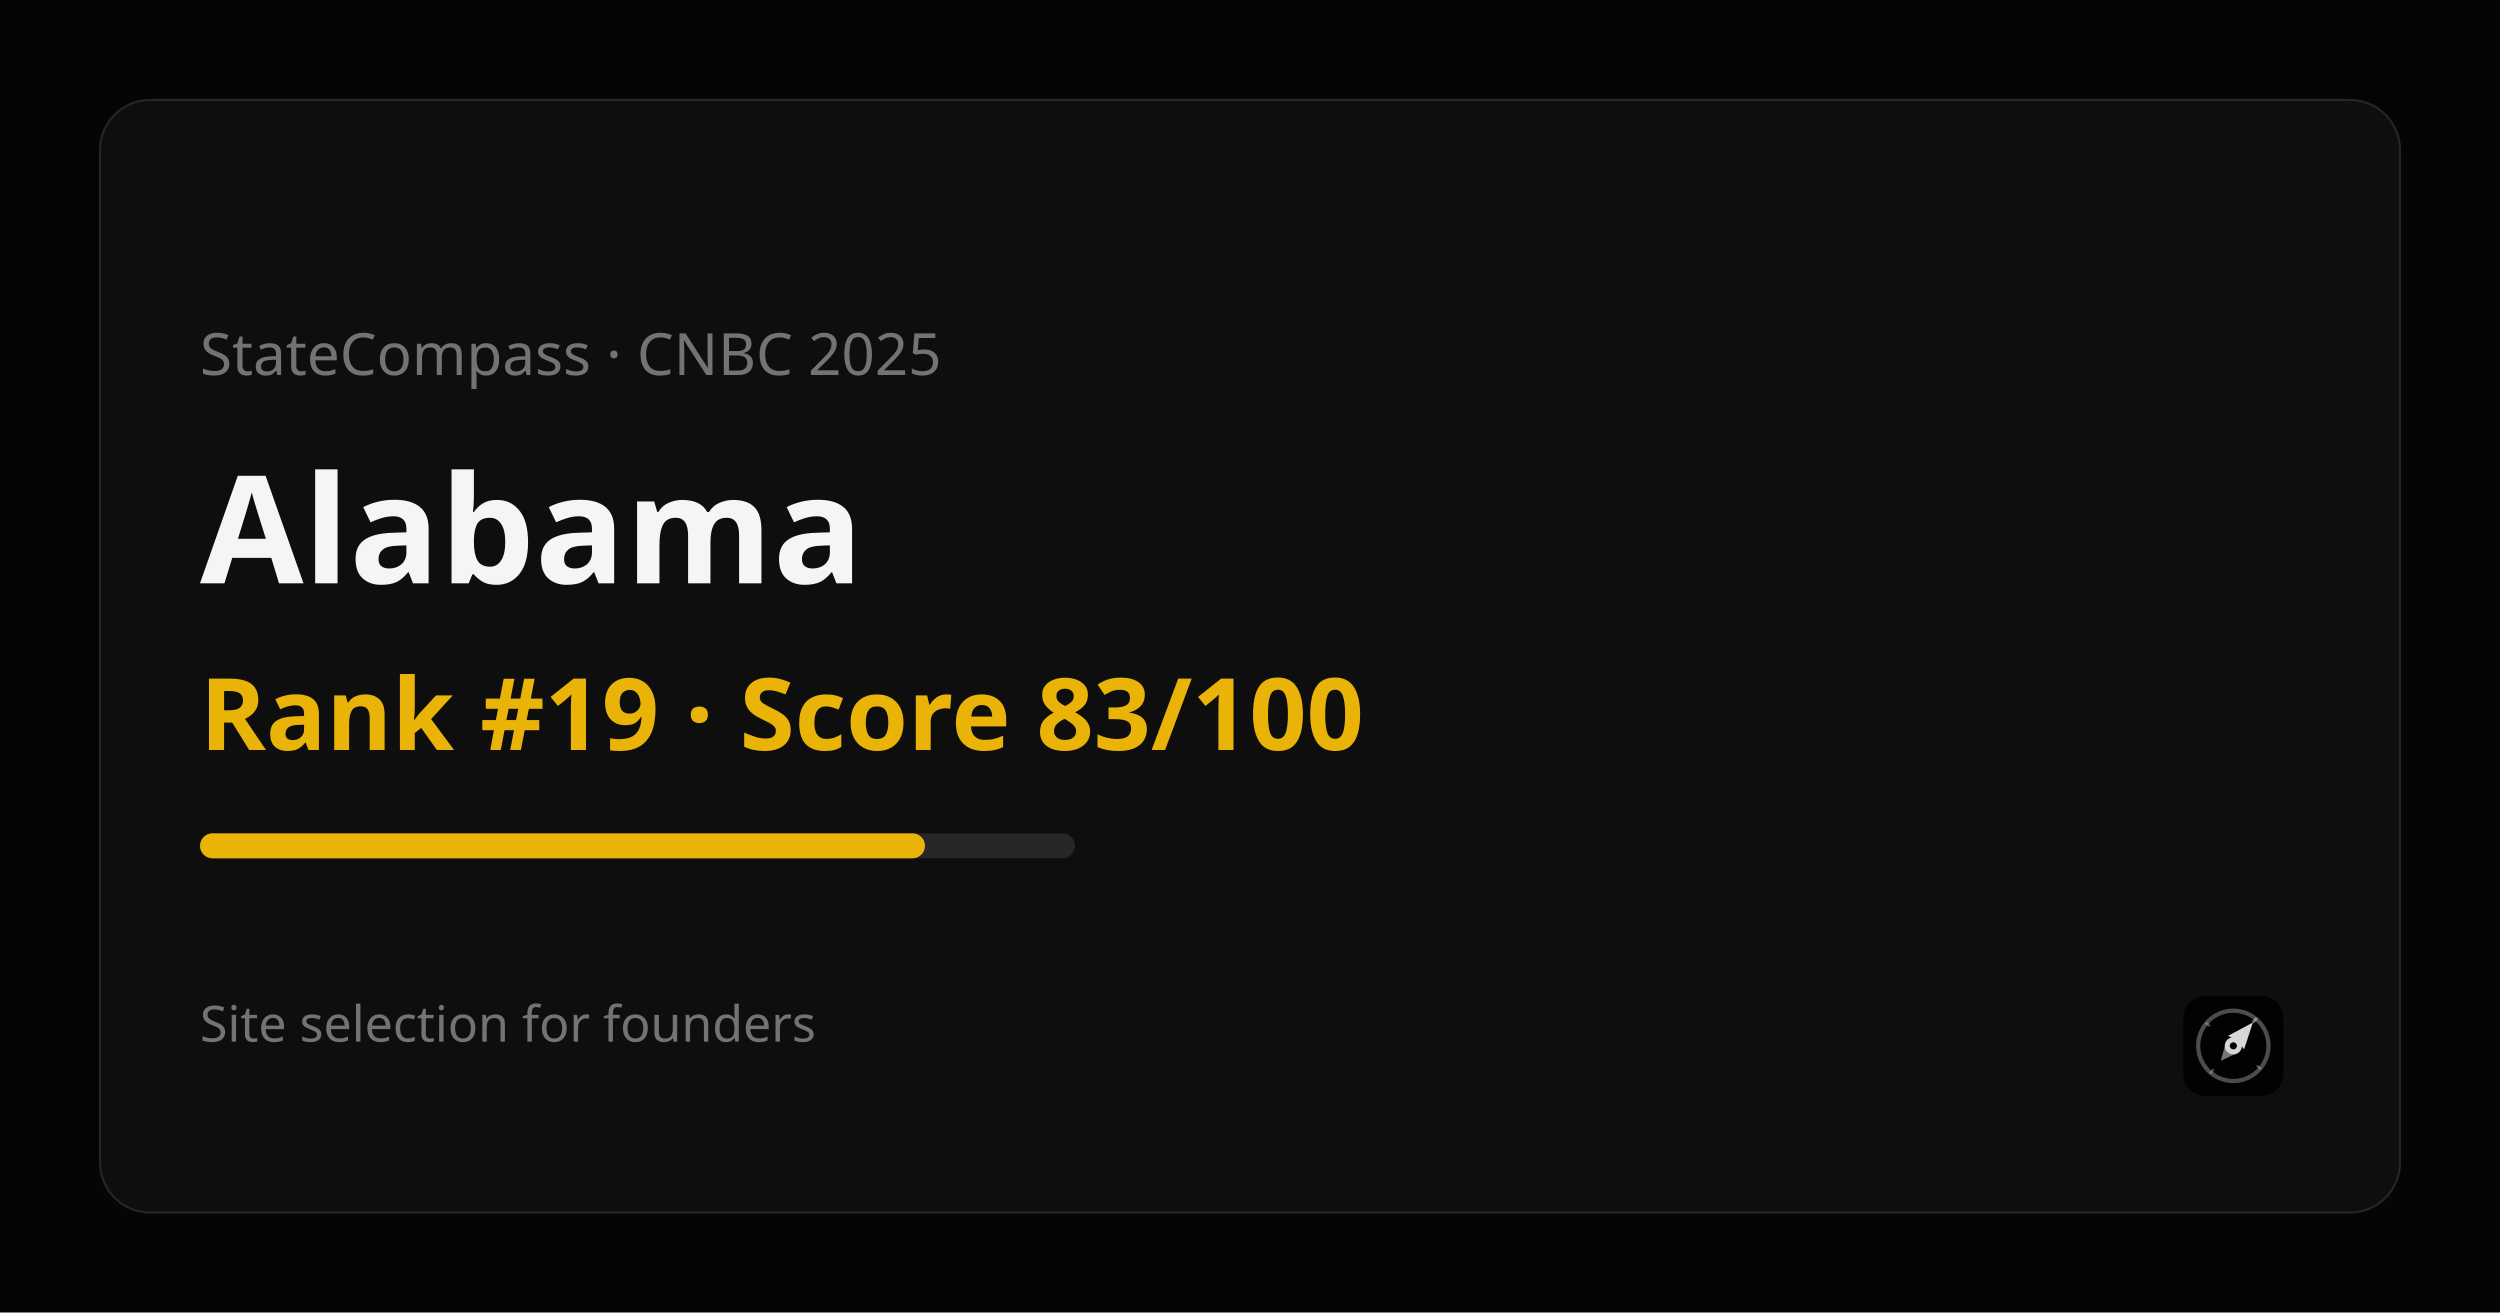
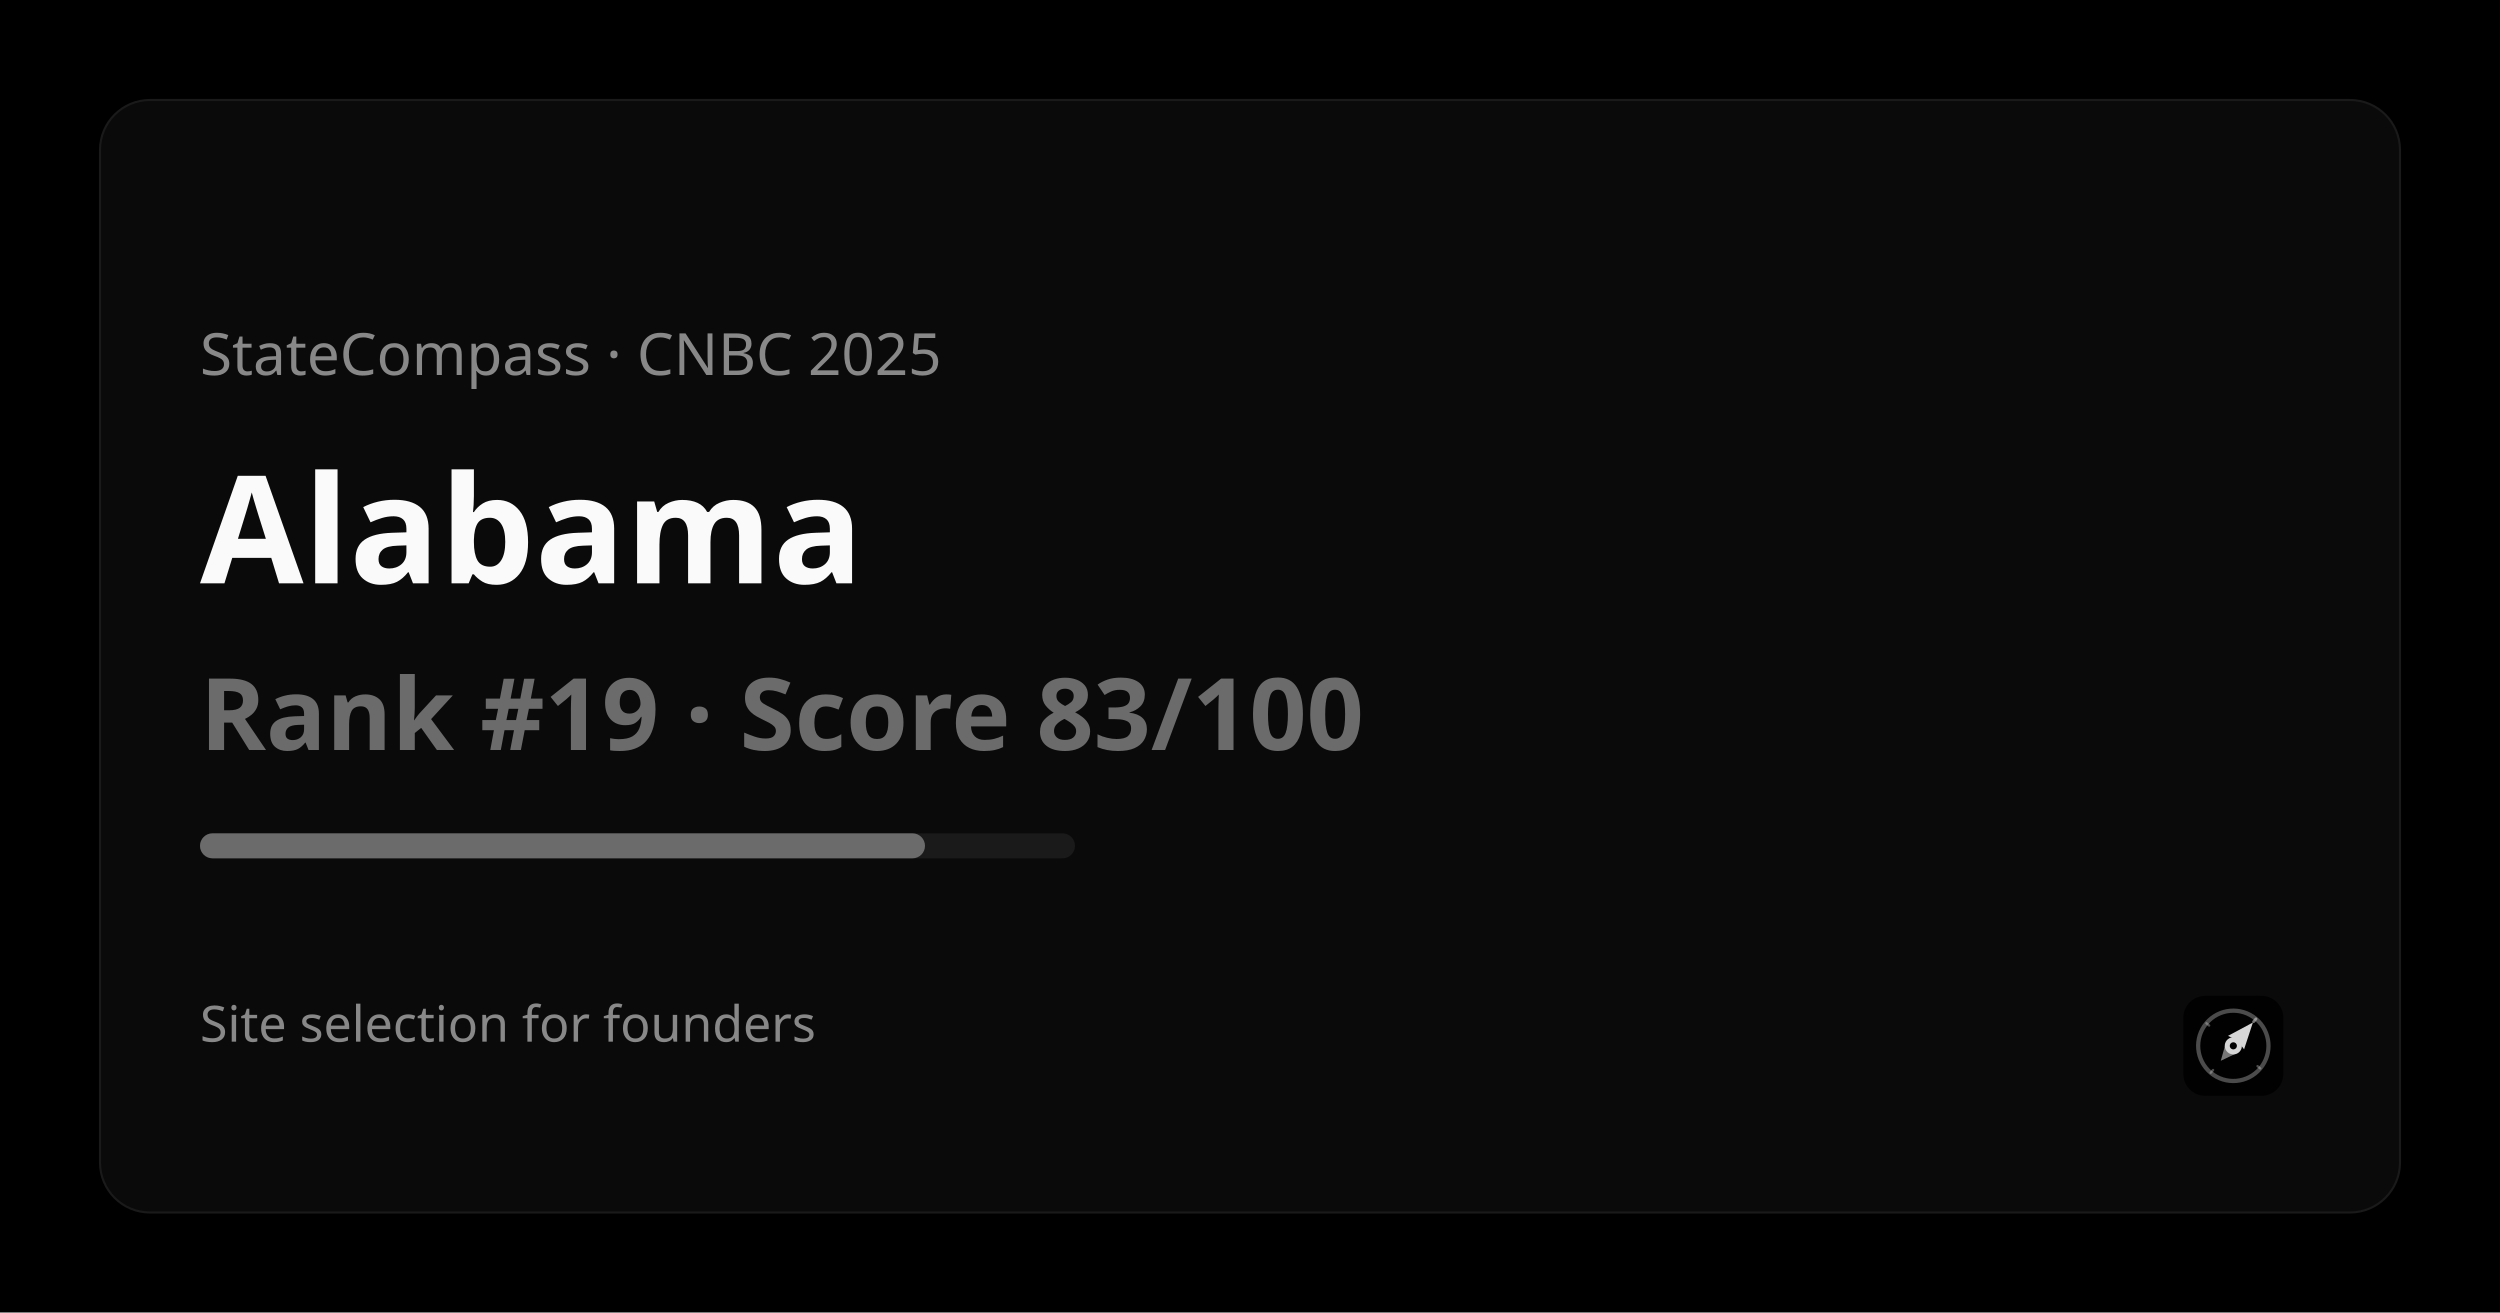
<svg xmlns="http://www.w3.org/2000/svg" width="1200" height="630" viewBox="0 0 1200 630">
-   <rect width="1200" height="630" fill="#050505" />
-   <rect x="48" y="48" width="1104" height="534" rx="24" fill="#0e0e0e" stroke="#262626" />
-   <text x="96" y="180" fill="#737373" font-family="system-ui,sans-serif" font-size="28">StateCompass · CNBC 2025</text>
-   <text x="96" y="280" fill="#f5f5f5" font-family="system-ui,sans-serif" font-size="72" font-weight="700">Alabama</text>
-   <text x="96" y="360" fill="#eab308" font-family="system-ui,sans-serif" font-size="48" font-weight="600">Rank #19 · Score 83/100</text>
-   <rect x="96" y="400" width="420" height="12" rx="6" fill="#262626" />
-   <rect x="96" y="400" width="348" height="12" rx="6" fill="#eab308" />
-   <text x="96" y="500" fill="#737373" font-family="system-ui,sans-serif" font-size="24">Site selection for founders</text>
+   <rect width="1200" height="630" fill="#000000" />
+   <rect x="48" y="48" width="1104" height="534" rx="24" fill="#0a0a0a" stroke="#1a1a1a" />
+   <text x="96" y="180" fill="#888888" font-family="system-ui,sans-serif" font-size="28">StateCompass · CNBC 2025</text>
+   <text x="96" y="280" fill="#fafafa" font-family="system-ui,sans-serif" font-size="72" font-weight="700">Alabama</text>
+   <text x="96" y="360" fill="#6b6b6b" font-family="system-ui,sans-serif" font-size="48" font-weight="600">Rank #19 · Score 83/100</text>
+   <rect x="96" y="400" width="420" height="12" rx="6" fill="#1a1a1a" />
+   <rect x="96" y="400" width="348" height="12" rx="6" fill="#6b6b6b" />
+   <text x="96" y="500" fill="#888888" font-family="system-ui,sans-serif" font-size="24">Site selection for founders</text>
  <g transform="translate(1104, 534)" opacity="0.85">
    <g transform="translate(-56, -56)">
      <rect width="48" height="48" rx="10.5" fill="#000000" />
      <g transform="translate(24.00,24.00) rotate(40)">
        <circle cx="0" cy="0" r="16.88" fill="none" stroke="#fafafa" stroke-width="2.03" opacity="0.35" />
        <line x1="0" y1="-16.88" x2="0" y2="-15.15" stroke="#fafafa" stroke-width="1.35" stroke-linecap="round" opacity="0.55" />
        <line x1="16.88" y1="0" x2="15.15" y2="0" stroke="#fafafa" stroke-width="1.12" stroke-linecap="round" opacity="0.35" />
        <line x1="0" y1="16.88" x2="0" y2="15.15" stroke="#fafafa" stroke-width="1.12" stroke-linecap="round" opacity="0.35" />
        <line x1="-16.88" y1="0" x2="-15.15" y2="0" stroke="#fafafa" stroke-width="1.12" stroke-linecap="round" opacity="0.35" />
        <path d="M 0,-14.62 L -5.03,-2.03 L 0,-3.22 L 5.03,-2.03 Z" fill="#fafafa" />
        <path d="M 0,9.38 L -3.53,1.58 L 0,0.22 L 3.53,1.58 Z" fill="#8a8a8a" />
        <circle cx="0" cy="0" r="4.12" fill="#fafafa" />
        <circle cx="0" cy="0" r="1.72" fill="#000000" />
      </g>
    </g>
  </g>
</svg>
